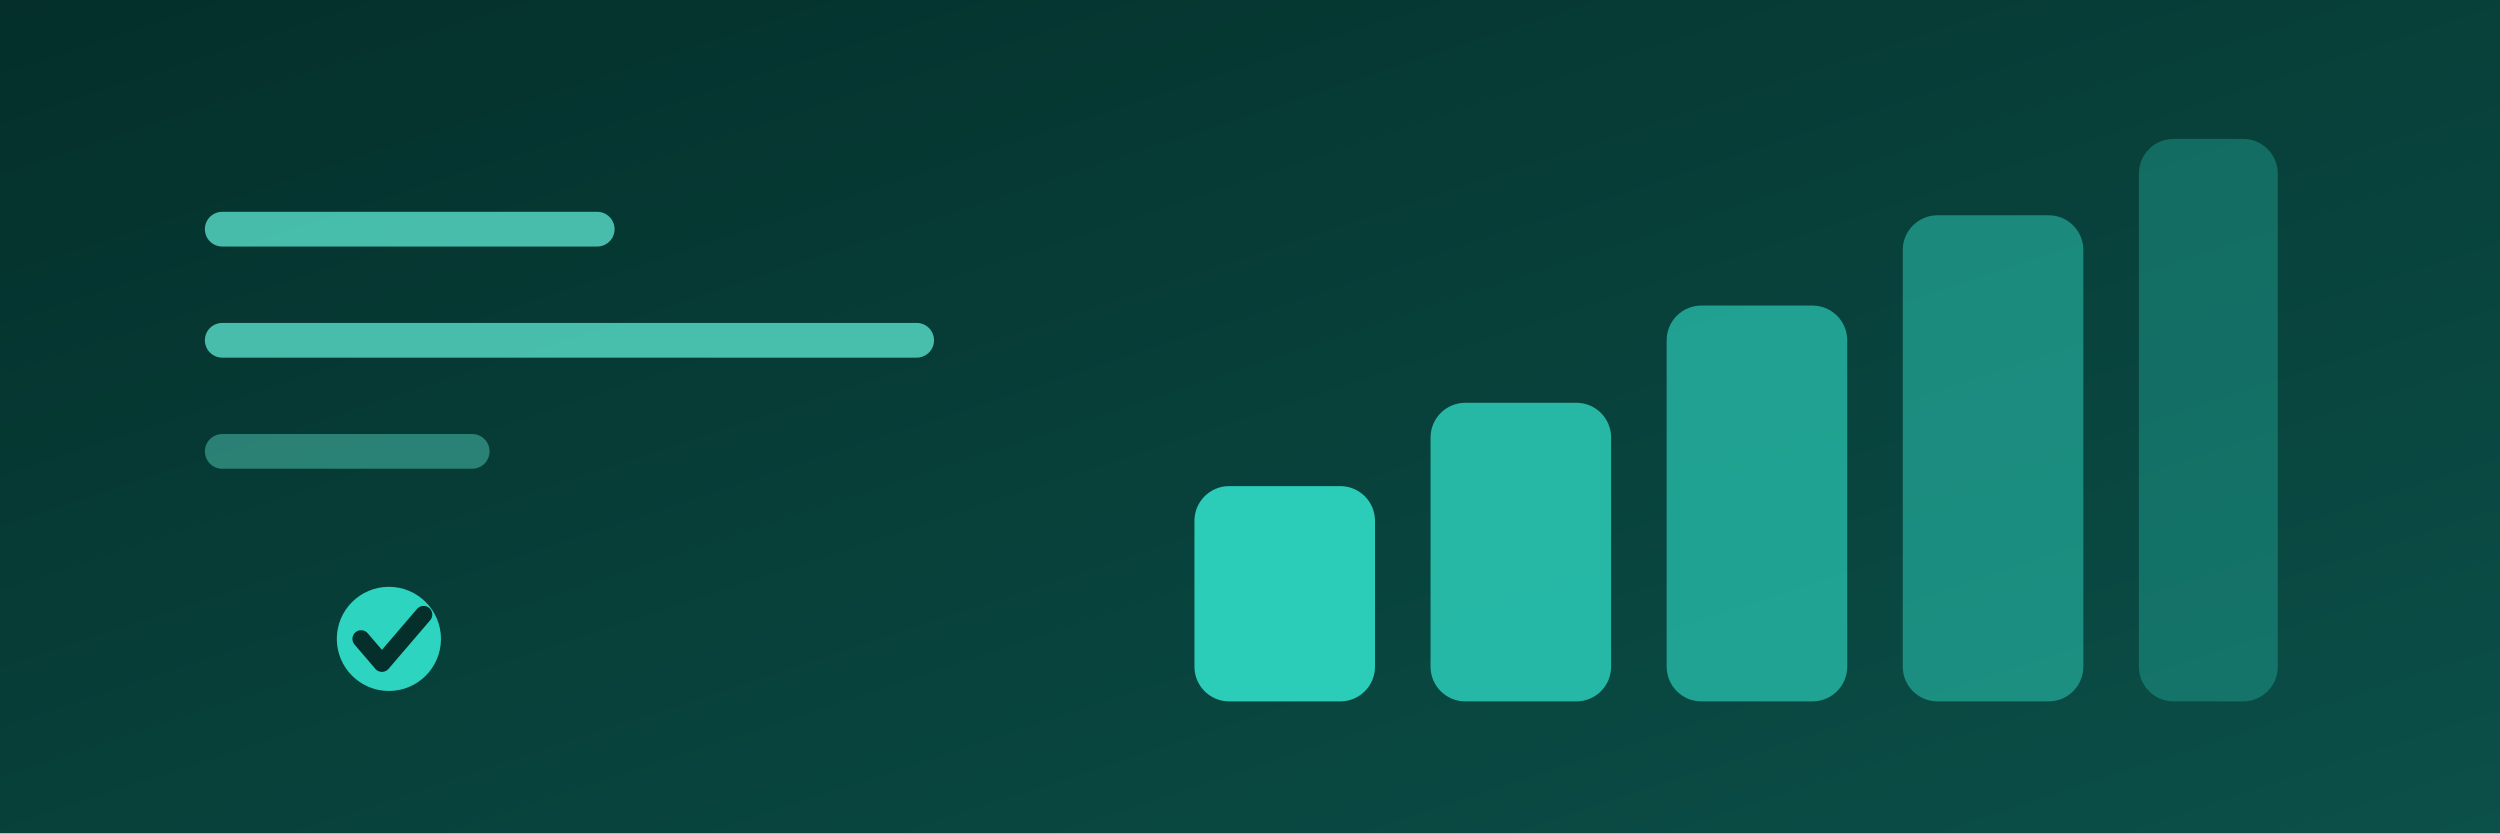
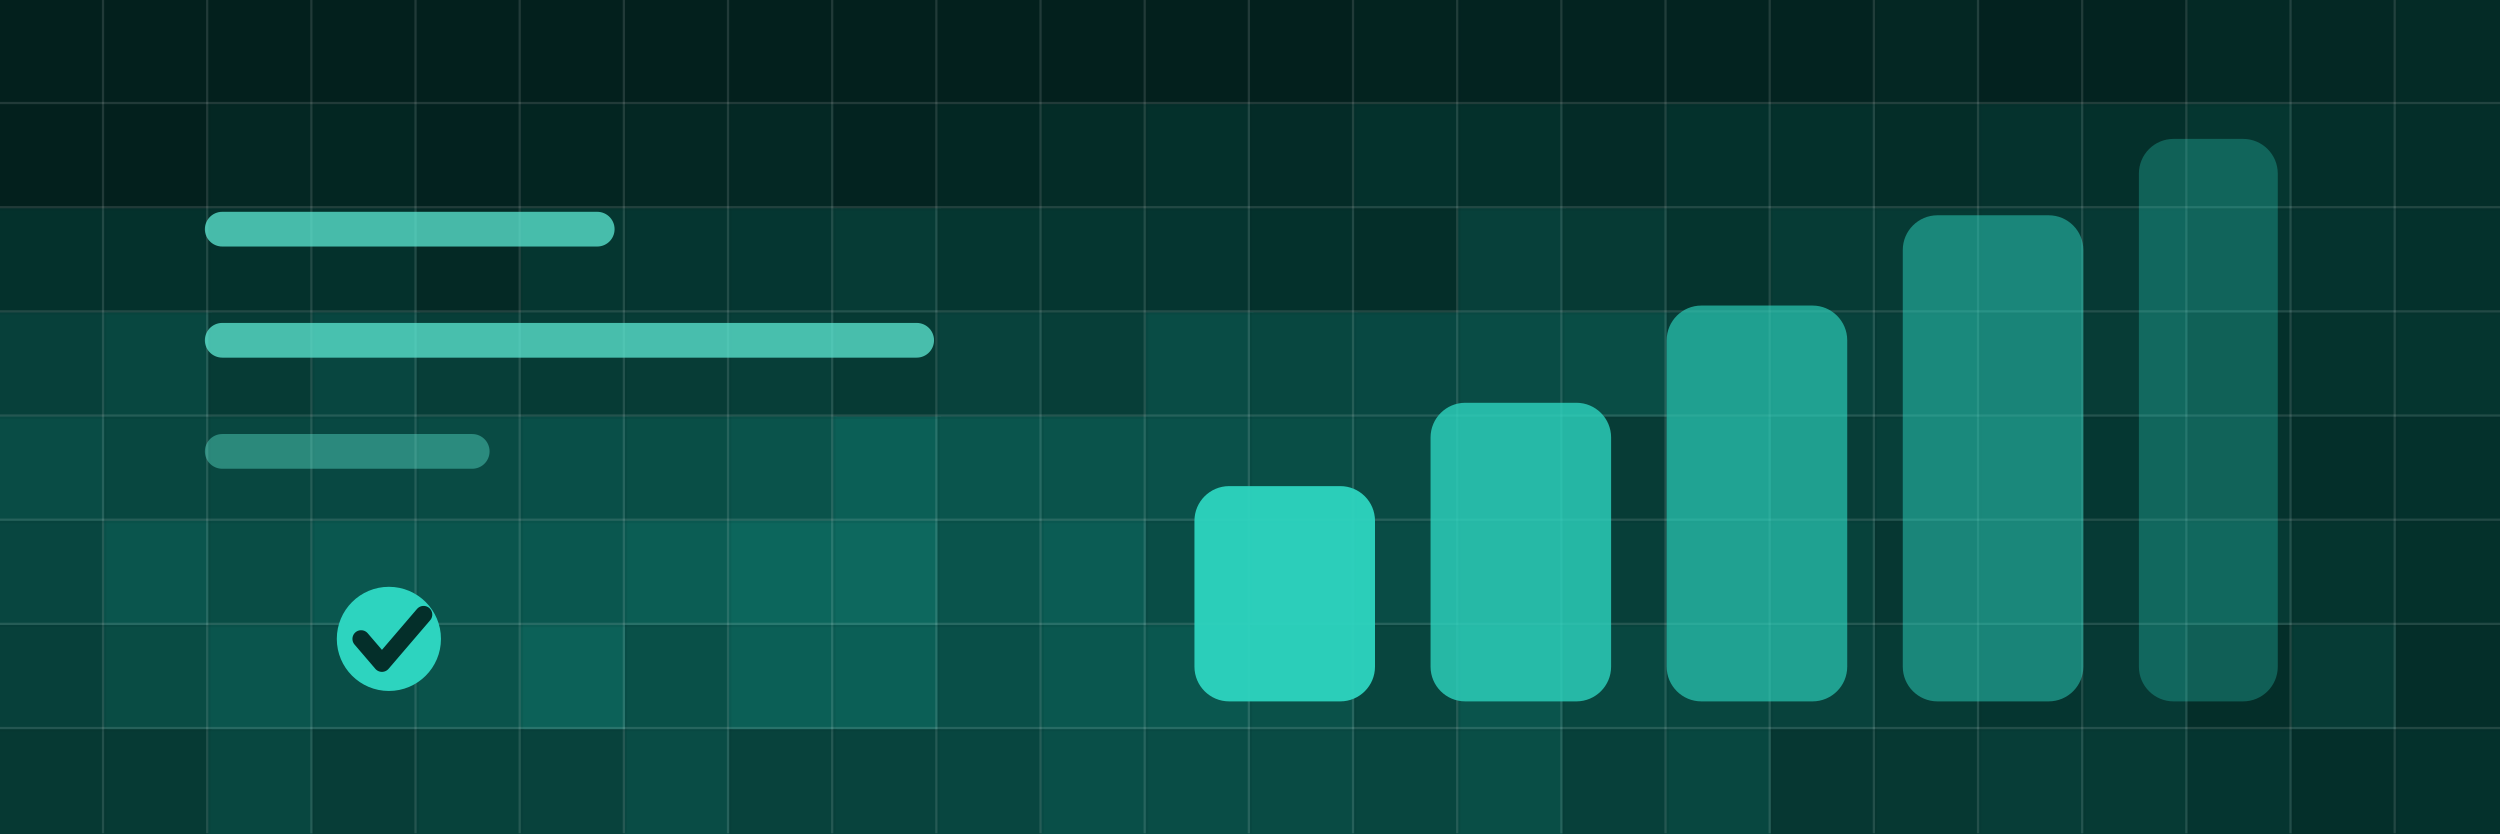
<svg xmlns="http://www.w3.org/2000/svg" viewBox="0 0 720 240" width="720" height="240" role="img" aria-label="Container hosting with preview environments">
-   <defs>
-     <linearGradient id="mdw-bg" x1="0" y1="0" x2="1" y2="1">
-       <stop offset="0%" stop-color="#042f2a" />
-       <stop offset="100%" stop-color="#0b5049" />
-     </linearGradient>
-   </defs>
-   <rect width="720" height="240" fill="url(#mdw-bg)" />
+   <style>.q{animation-duration:11.57s;animation-iteration-count:infinite;animation-direction:alternate;animation-timing-function:ease-in-out}.q0{animation-name:q0}.q1{animation-name:q1}.q2{animation-name:q2}.q3{animation-name:q3}.q4{animation-name:q4}.q5{animation-name:q5}.q6{animation-name:q6}.q7{animation-name:q7}.q8{animation-name:q8}.q9{animation-name:q9}.q10{animation-name:q10}.q11{animation-name:q11}.q12{animation-name:q12}.q13{animation-name:q13}.q14{animation-name:q14}.q15{animation-name:q15}.q16{animation-name:q16}.q17{animation-name:q17}.q18{animation-name:q18}.q19{animation-name:q19}.q20{animation-name:q20}.q21{animation-name:q21}.q22{animation-name:q22}.q23{animation-name:q23}.q24{animation-name:q24}.q25{animation-name:q25}.q26{animation-name:q26}.q27{animation-name:q27}.q28{animation-name:q28}.q29{animation-name:q29}.q30{animation-name:q30}.q31{animation-name:q31}.q32{animation-name:q32}.q33{animation-name:q33}.q34{animation-name:q34}.q35{animation-name:q35}.q36{animation-name:q36}.q37{animation-name:q37}.q38{animation-name:q38}.q39{animation-name:q39}.q40{animation-name:q40}.q41{animation-name:q41}.q42{animation-name:q42}.q43{animation-name:q43}.q44{animation-name:q44}.q45{animation-name:q45}.q46{animation-name:q46}.q47{animation-name:q47}.q48{animation-name:q48}.q49{animation-name:q49}.q50{animation-name:q50}.q51{animation-name:q51}.q52{animation-name:q52}.q53{animation-name:q53}.q54{animation-name:q54}.q55{animation-name:q55}.q56{animation-name:q56}.q57{animation-name:q57}.q58{animation-name:q58}.q59{animation-name:q59}.q60{animation-name:q60}.q61{animation-name:q61}.q62{animation-name:q62}.q63{animation-name:q63}.q64{animation-name:q64}.q65{animation-name:q65}.q66{animation-name:q66}.q67{animation-name:q67}.q68{animation-name:q68}.q69{animation-name:q69}.q70{animation-name:q70}.q71{animation-name:q71}.q72{animation-name:q72}.q73{animation-name:q73}.q74{animation-name:q74}.q75{animation-name:q75}.q76{animation-name:q76}.q77{animation-name:q77}.q78{animation-name:q78}.q79{animation-name:q79}.q80{animation-name:q80}.q81{animation-name:q81}.q82{animation-name:q82}.q83{animation-name:q83}.q84{animation-name:q84}.q85{animation-name:q85}.q86{animation-name:q86}.q87{animation-name:q87}.q88{animation-name:q88}.q89{animation-name:q89}.q90{animation-name:q90}.q91{animation-name:q91}.q92{animation-name:q92}.q93{animation-name:q93}.q94{animation-name:q94}.q95{animation-name:q95}.q96{animation-name:q96}.q97{animation-name:q97}.q98{animation-name:q98}.q99{animation-name:q99}.q100{animation-name:q100}.q101{animation-name:q101}.q102{animation-name:q102}.q103{animation-name:q103}.q104{animation-name:q104}.q105{animation-name:q105}.q106{animation-name:q106}.q107{animation-name:q107}.q108{animation-name:q108}.q109{animation-name:q109}.q110{animation-name:q110}.q111{animation-name:q111}.q112{animation-name:q112}.q113{animation-name:q113}.q114{animation-name:q114}.q115{animation-name:q115}.q116{animation-name:q116}.q117{animation-name:q117}.q118{animation-name:q118}.q119{animation-name:q119}.q120{animation-name:q120}.q121{animation-name:q121}.q122{animation-name:q122}.q123{animation-name:q123}.q124{animation-name:q124}.q125{animation-name:q125}.q126{animation-name:q126}.q127{animation-name:q127}.q128{animation-name:q128}.q129{animation-name:q129}.q130{animation-name:q130}.q131{animation-name:q131}.q132{animation-name:q132}.q133{animation-name:q133}.q134{animation-name:q134}.q135{animation-name:q135}.q136{animation-name:q136}.q137{animation-name:q137}.q138{animation-name:q138}.q139{animation-name:q139}.q140{animation-name:q140}.q141{animation-name:q141}.q142{animation-name:q142}.q143{animation-name:q143}.q144{animation-name:q144}.q145{animation-name:q145}.q146{animation-name:q146}.q147{animation-name:q147}.q148{animation-name:q148}.q149{animation-name:q149}.q150{animation-name:q150}.q151{animation-name:q151}.q152{animation-name:q152}.q153{animation-name:q153}.q154{animation-name:q154}.q155{animation-name:q155}.q156{animation-name:q156}.q157{animation-name:q157}.q158{animation-name:q158}.q159{animation-name:q159}.q160{animation-name:q160}.q161{animation-name:q161}.q162{animation-name:q162}.q163{animation-name:q163}.q164{animation-name:q164}.q165{animation-name:q165}.q166{animation-name:q166}.q167{animation-name:q167}.q168{animation-name:q168}.q169{animation-name:q169}.q170{animation-name:q170}.q171{animation-name:q171}.q172{animation-name:q172}.q173{animation-name:q173}@keyframes q0{0%{fill:#03201d}20%{fill:#03231f}40%{fill:#03201d}60%{fill:#03201d}80%{fill:#03211e}100%{fill:#03201d}}@keyframes q1{0%{fill:#03201d}20%{fill:#03211e}40%{fill:#03201d}60%{fill:#03221f}80%{fill:#03211e}100%{fill:#03201d}}@keyframes q2{0%{fill:#03231f}20%{fill:#032320}40%{fill:#03221f}60%{fill:#03211e}80%{fill:#03211d}100%{fill:#03221e}}@keyframes q3{0%{fill:#032320}20%{fill:#03221f}40%{fill:#03211e}60%{fill:#03211e}80%{fill:#03221f}100%{fill:#032320}}@keyframes q4{0%{fill:#032320}20%{fill:#03221f}40%{fill:#03211e}60%{fill:#03211e}80%{fill:#03231f}100%{fill:#032420}}@keyframes q5{0%{fill:#032320}20%{fill:#03231f}40%{fill:#03211e}60%{fill:#03211e}80%{fill:#03221e}100%{fill:#032320}}@keyframes q6{0%{fill:#042723}20%{fill:#032622}40%{fill:#032622}60%{fill:#032723}80%{fill:#042824}100%{fill:#042824}}@keyframes q7{0%{fill:#03221f}20%{fill:#042824}40%{fill:#03231f}60%{fill:#03211e}80%{fill:#032521}100%{fill:#03211e}}@keyframes q8{0%{fill:#032320}20%{fill:#032622}40%{fill:#03211e}60%{fill:#032723}80%{fill:#042824}100%{fill:#032420}}@keyframes q9{0%{fill:#042925}20%{fill:#042925}40%{fill:#042b26}60%{fill:#042c27}80%{fill:#042b27}100%{fill:#042a25}}@keyframes q10{0%{fill:#042824}20%{fill:#042824}40%{fill:#032623}60%{fill:#032522}80%{fill:#032622}100%{fill:#032723}}@keyframes q11{0%{fill:#042b26}20%{fill:#042c27}40%{fill:#042c27}60%{fill:#042b26}80%{fill:#042a25}100%{fill:#042a25}}@keyframes q12{0%{fill:#03201d}20%{fill:#03221f}40%{fill:#03201d}60%{fill:#03221e}80%{fill:#03201d}100%{fill:#03201d}}@keyframes q13{0%{fill:#03201d}20%{fill:#032521}40%{fill:#03221f}60%{fill:#032723}80%{fill:#032622}100%{fill:#032521}}@keyframes q14{0%{fill:#042723}20%{fill:#042c28}40%{fill:#032723}60%{fill:#042a26}80%{fill:#042a26}100%{fill:#042b27}}@keyframes q15{0%{fill:#032622}20%{fill:#032723}40%{fill:#03231f}60%{fill:#032622}80%{fill:#032521}100%{fill:#032521}}@keyframes q16{0%{fill:#03221f}20%{fill:#032320}40%{fill:#03221f}60%{fill:#03211e}80%{fill:#03201d}100%{fill:#03211e}}@keyframes q17{0%{fill:#032521}20%{fill:#032622}40%{fill:#032723}60%{fill:#032723}80%{fill:#032622}100%{fill:#032521}}@keyframes q18{0%{fill:#042723}20%{fill:#032622}40%{fill:#032622}60%{fill:#042723}80%{fill:#042924}100%{fill:#042824}}@keyframes q19{0%{fill:#042824}20%{fill:#042b26}40%{fill:#032622}60%{fill:#032723}80%{fill:#042d28}100%{fill:#042824}}@keyframes q20{0%{fill:#032320}20%{fill:#032623}40%{fill:#03211e}60%{fill:#032622}80%{fill:#042824}100%{fill:#032420}}@keyframes q21{0%{fill:#032723}20%{fill:#042c28}40%{fill:#032723}60%{fill:#042a26}80%{fill:#042a25}100%{fill:#042b26}}@keyframes q22{0%{fill:#042c27}20%{fill:#04312c}40%{fill:#042b27}60%{fill:#042f2a}80%{fill:#042f2a}100%{fill:#04302b}}@keyframes q23{0%{fill:#04302b}20%{fill:#04312c}40%{fill:#042c27}60%{fill:#042f2a}80%{fill:#042e29}100%{fill:#042f2a}}@keyframes q24{0%{fill:#042b27}20%{fill:#042c28}40%{fill:#042c27}60%{fill:#042b26}80%{fill:#042a25}100%{fill:#042a26}}@keyframes q25{0%{fill:#04312c}20%{fill:#04302b}40%{fill:#042f2a}60%{fill:#04302a}80%{fill:#04312c}100%{fill:#04322d}}@keyframes q26{0%{fill:#04302b}20%{fill:#04312c}40%{fill:#04302b}60%{fill:#042f2a}80%{fill:#042e2a}100%{fill:#042f2a}}@keyframes q27{0%{fill:#042b27}20%{fill:#04312c}40%{fill:#042c27}60%{fill:#042b26}80%{fill:#042e29}100%{fill:#042a26}}@keyframes q28{0%{fill:#04312c}20%{fill:#053630}40%{fill:#04302a}60%{fill:#05332e}80%{fill:#05342f}100%{fill:#04312c}}@keyframes q29{0%{fill:#04302b}20%{fill:#053530}40%{fill:#04312c}60%{fill:#05342f}80%{fill:#05332e}100%{fill:#05332e}}@keyframes q30{0%{fill:#042d28}20%{fill:#04312c}40%{fill:#042b26}60%{fill:#042f2a}80%{fill:#042f2a}100%{fill:#04312c}}@keyframes q31{0%{fill:#05322d}20%{fill:#05332d}40%{fill:#042f2a}60%{fill:#053530}80%{fill:#05352f}100%{fill:#05332e}}@keyframes q32{0%{fill:#04302b}20%{fill:#04312c}40%{fill:#04312c}60%{fill:#042f2a}80%{fill:#042e29}100%{fill:#042f2a}}@keyframes q33{0%{fill:#053630}20%{fill:#05342f}40%{fill:#05342e}60%{fill:#05352f}80%{fill:#053631}100%{fill:#053631}}@keyframes q34{0%{fill:#042f2a}20%{fill:#04302b}40%{fill:#04312c}60%{fill:#04302b}80%{fill:#042f2a}100%{fill:#042e29}}@keyframes q35{0%{fill:#042e29}20%{fill:#05332e}40%{fill:#04302b}60%{fill:#053530}80%{fill:#05342f}100%{fill:#042e29}}@keyframes q36{0%{fill:#04312c}20%{fill:#04302b}40%{fill:#042f2a}60%{fill:#04302b}80%{fill:#04322c}100%{fill:#04322d}}@keyframes q37{0%{fill:#04312c}20%{fill:#04302b}40%{fill:#042f2a}60%{fill:#04302b}80%{fill:#04312c}100%{fill:#04322d}}@keyframes q38{0%{fill:#04312c}20%{fill:#04302b}40%{fill:#042f2a}60%{fill:#05342f}80%{fill:#053630}100%{fill:#04322d}}@keyframes q39{0%{fill:#042925}20%{fill:#042f2a}40%{fill:#042b27}60%{fill:#04302b}80%{fill:#04302b}100%{fill:#042e29}}@keyframes q40{0%{fill:#053630}20%{fill:#063a35}40%{fill:#05342f}60%{fill:#063832}80%{fill:#063833}100%{fill:#063a34}}@keyframes q41{0%{fill:#053530}20%{fill:#053630}40%{fill:#04302b}60%{fill:#05342e}80%{fill:#05332e}100%{fill:#05342f}}@keyframes q42{0%{fill:#053631}20%{fill:#053530}40%{fill:#05342f}60%{fill:#05342e}80%{fill:#05352f}100%{fill:#053630}}@keyframes q43{0%{fill:#063b35}20%{fill:#063a35}40%{fill:#063933}60%{fill:#063832}80%{fill:#063833}100%{fill:#063a34}}@keyframes q44{0%{fill:#053630}20%{fill:#053630}40%{fill:#05352f}60%{fill:#05332e}80%{fill:#05332e}100%{fill:#05352f}}@keyframes q45{0%{fill:#053630}20%{fill:#053630}40%{fill:#05342f}60%{fill:#05332e}80%{fill:#05342f}100%{fill:#053530}}@keyframes q46{0%{fill:#053530}20%{fill:#063b35}40%{fill:#05352f}60%{fill:#063833}80%{fill:#063832}100%{fill:#05342f}}@keyframes q47{0%{fill:#04312c}20%{fill:#053530}40%{fill:#042f2a}60%{fill:#05342f}80%{fill:#053530}100%{fill:#053631}}@keyframes q48{0%{fill:#042e29}20%{fill:#05322d}40%{fill:#042f2a}60%{fill:#05352f}80%{fill:#05352f}100%{fill:#05332e}}@keyframes q49{0%{fill:#07403a}20%{fill:#073e38}40%{fill:#063833}60%{fill:#073e38}80%{fill:#07403a}100%{fill:#07413a}}@keyframes q50{0%{fill:#063a34}20%{fill:#063933}40%{fill:#063933}60%{fill:#063a35}80%{fill:#063b36}100%{fill:#063b35}}@keyframes q51{0%{fill:#05342e}20%{fill:#053530}40%{fill:#053530}60%{fill:#05342f}80%{fill:#05332e}100%{fill:#05332e}}@keyframes q52{0%{fill:#063b35}20%{fill:#063934}40%{fill:#063833}60%{fill:#063933}80%{fill:#063b35}100%{fill:#063b35}}@keyframes q53{0%{fill:#063934}20%{fill:#074039}40%{fill:#063a34}60%{fill:#063933}80%{fill:#063832}100%{fill:#063833}}@keyframes q54{0%{fill:#063934}20%{fill:#063933}40%{fill:#063a34}60%{fill:#063b35}80%{fill:#063c36}100%{fill:#063a35}}@keyframes q55{0%{fill:#053530}20%{fill:#063933}40%{fill:#05342f}60%{fill:#053630}80%{fill:#053731}100%{fill:#053631}}@keyframes q56{0%{fill:#05332e}20%{fill:#05342f}40%{fill:#053530}60%{fill:#053530}80%{fill:#05342e}100%{fill:#05332d}}@keyframes q57{0%{fill:#04312c}20%{fill:#04312c}40%{fill:#042b27}60%{fill:#042a26}80%{fill:#042a26}100%{fill:#042c27}}@keyframes q58{0%{fill:#07403a}20%{fill:#08453e}40%{fill:#073d37}60%{fill:#08443e}80%{fill:#08463f}100%{fill:#084741}}@keyframes q59{0%{fill:#084740}20%{fill:#08463f}40%{fill:#073d37}60%{fill:#08433d}80%{fill:#08453e}100%{fill:#084740}}@keyframes q60{0%{fill:#063b35}20%{fill:#063934}40%{fill:#063833}60%{fill:#063933}80%{fill:#063a35}100%{fill:#063b35}}@keyframes q61{0%{fill:#084640}20%{fill:#084740}40%{fill:#08453e}60%{fill:#08433d}80%{fill:#08433d}100%{fill:#08453e}}@keyframes q62{0%{fill:#073e38}20%{fill:#074039}40%{fill:#073f39}60%{fill:#073d37}80%{fill:#073c37}100%{fill:#073d37}}@keyframes q63{0%{fill:#063b35}20%{fill:#063a34}40%{fill:#063933}60%{fill:#063832}80%{fill:#063933}100%{fill:#063a35}}@keyframes q64{0%{fill:#073c36}20%{fill:#073d37}40%{fill:#073f39}60%{fill:#073f39}80%{fill:#08433d}100%{fill:#073c36}}@keyframes q65{0%{fill:#073e38}20%{fill:#073f39}40%{fill:#073f39}60%{fill:#08443d}80%{fill:#08423c}100%{fill:#08433d}}@keyframes q66{0%{fill:#063a34}20%{fill:#073e38}40%{fill:#063933}60%{fill:#073f39}80%{fill:#07413b}100%{fill:#07413a}}@keyframes q67{0%{fill:#08423c}20%{fill:#08433d}40%{fill:#073f39}60%{fill:#08463f}80%{fill:#08443d}100%{fill:#08423c}}@keyframes q68{0%{fill:#073e38}20%{fill:#073e38}40%{fill:#073f39}60%{fill:#07413a}80%{fill:#07413b}100%{fill:#07403a}}@keyframes q69{0%{fill:#094c45}20%{fill:#094b44}40%{fill:#094c45}60%{fill:#094e47}80%{fill:#094f47}100%{fill:#094e46}}@keyframes q70{0%{fill:#084740}20%{fill:#084640}40%{fill:#08453e}60%{fill:#08433d}80%{fill:#08443d}100%{fill:#08463f}}@keyframes q71{0%{fill:#084842}20%{fill:#084942}40%{fill:#094b44}60%{fill:#094c45}80%{fill:#094c44}100%{fill:#094a43}}@keyframes q72{0%{fill:#094c45}20%{fill:#094b44}40%{fill:#094c45}60%{fill:#094e47}80%{fill:#0a574e}100%{fill:#094d46}}@keyframes q73{0%{fill:#094d45}20%{fill:#094d46}40%{fill:#094c45}60%{fill:#094a43}80%{fill:#094a43}100%{fill:#094b44}}@keyframes q74{0%{fill:#073e38}20%{fill:#073f39}40%{fill:#063a34}60%{fill:#073e38}80%{fill:#073c37}100%{fill:#073d37}}@keyframes q75{0%{fill:#08423c}20%{fill:#08433d}40%{fill:#08453f}60%{fill:#08463f}80%{fill:#08443d}100%{fill:#08423c}}@keyframes q76{0%{fill:#073e38}20%{fill:#073f39}40%{fill:#063a34}60%{fill:#073d37}80%{fill:#073c37}100%{fill:#073d37}}@keyframes q77{0%{fill:#053530}20%{fill:#063933}40%{fill:#05342f}60%{fill:#053530}80%{fill:#053631}100%{fill:#053631}}@keyframes q78{0%{fill:#073c36}20%{fill:#073c36}40%{fill:#063933}60%{fill:#073f39}80%{fill:#073e38}100%{fill:#073d37}}@keyframes q79{0%{fill:#04302b}20%{fill:#05342f}40%{fill:#04302b}60%{fill:#04322d}80%{fill:#05322d}100%{fill:#04312c}}@keyframes q80{0%{fill:#05332d}20%{fill:#05342e}40%{fill:#04302b}60%{fill:#053530}80%{fill:#05342f}100%{fill:#05332d}}@keyframes q81{0%{fill:#05352f}20%{fill:#063933}40%{fill:#05352f}60%{fill:#053631}80%{fill:#053731}100%{fill:#053630}}@keyframes q82{0%{fill:#094c45}20%{fill:#094b44}40%{fill:#094b44}60%{fill:#0a554d}80%{fill:#0a564e}100%{fill:#094e47}}@keyframes q83{0%{fill:#084740}20%{fill:#08453e}40%{fill:#08443d}60%{fill:#08453e}80%{fill:#084740}100%{fill:#084741}}@keyframes q84{0%{fill:#084740}20%{fill:#084640}40%{fill:#08453e}60%{fill:#08433d}80%{fill:#094a43}100%{fill:#094c45}}@keyframes q85{0%{fill:#084842}20%{fill:#084942}40%{fill:#094b44}60%{fill:#0a534b}80%{fill:#0a534b}100%{fill:#0a5049}}@keyframes q86{0%{fill:#094b44}20%{fill:#094d45}40%{fill:#08463f}60%{fill:#094b44}80%{fill:#094942}100%{fill:#094a43}}@keyframes q87{0%{fill:#094f48}20%{fill:#094f48}40%{fill:#0a5149}60%{fill:#0a534b}80%{fill:#0a534b}100%{fill:#0a5149}}@keyframes q88{0%{fill:#094e46}20%{fill:#094d46}40%{fill:#094b44}60%{fill:#094a43}80%{fill:#094b44}100%{fill:#094d46}}@keyframes q89{0%{fill:#0a534b}20%{fill:#0a524a}40%{fill:#0a544c}60%{fill:#0a564e}80%{fill:#0a574e}100%{fill:#0a544c}}@keyframes q90{0%{fill:#0b5f56}20%{fill:#0b5e55}40%{fill:#0b5b52}60%{fill:#0b5a51}80%{fill:#0b5b53}100%{fill:#0b5e55}}@keyframes q91{0%{fill:#0a554d}20%{fill:#0a544c}40%{fill:#0a524a}60%{fill:#0a5149}80%{fill:#0a514a}100%{fill:#0a544c}}@keyframes q92{0%{fill:#0a534b}20%{fill:#0a524a}40%{fill:#0a534b}60%{fill:#0a554d}80%{fill:#0a574e}100%{fill:#0a554d}}@keyframes q93{0%{fill:#0a514a}20%{fill:#0a534b}40%{fill:#0a544c}60%{fill:#0a524b}80%{fill:#095049}100%{fill:#095049}}@keyframes q94{0%{fill:#094e46}20%{fill:#094d46}40%{fill:#08443d}60%{fill:#08433d}80%{fill:#08443e}100%{fill:#084640}}@keyframes q95{0%{fill:#094b44}20%{fill:#094d46}40%{fill:#094d46}60%{fill:#094b44}80%{fill:#094942}100%{fill:#094a43}}@keyframes q96{0%{fill:#094d46}20%{fill:#094b44}40%{fill:#08443d}60%{fill:#094c45}80%{fill:#094e47}100%{fill:#084741}}@keyframes q97{0%{fill:#073c36}20%{fill:#073e38}40%{fill:#073f39}60%{fill:#073e38}80%{fill:#073d37}100%{fill:#073c36}}@keyframes q98{0%{fill:#094942}20%{fill:#094b44}40%{fill:#08463f}60%{fill:#094c45}80%{fill:#094a43}100%{fill:#08423c}}@keyframes q99{0%{fill:#073d37}20%{fill:#073f39}40%{fill:#073f39}60%{fill:#073e38}80%{fill:#073c37}100%{fill:#073c37}}@keyframes q100{0%{fill:#073f39}20%{fill:#073d38}40%{fill:#063934}60%{fill:#07403a}80%{fill:#07413b}100%{fill:#063b35}}@keyframes q101{0%{fill:#073c36}20%{fill:#08443e}40%{fill:#073f39}60%{fill:#073f38}80%{fill:#073d37}100%{fill:#073c36}}@keyframes q102{0%{fill:#053732}20%{fill:#063732}40%{fill:#05342f}60%{fill:#063a34}80%{fill:#063934}100%{fill:#05332e}}@keyframes q103{0%{fill:#05332e}20%{fill:#063933}40%{fill:#053530}60%{fill:#05352f}80%{fill:#05332e}100%{fill:#05332d}}@keyframes q104{0%{fill:#042f2a}20%{fill:#04302b}40%{fill:#042c27}60%{fill:#04302b}80%{fill:#042f2a}100%{fill:#042925}}@keyframes q105{0%{fill:#04312c}20%{fill:#05342f}40%{fill:#042f2a}60%{fill:#04302b}80%{fill:#04322c}100%{fill:#04322d}}@keyframes q106{0%{fill:#084640}20%{fill:#094d46}40%{fill:#094c44}60%{fill:#094a43}80%{fill:#094a43}100%{fill:#094c45}}@keyframes q107{0%{fill:#0a554d}20%{fill:#0a544c}40%{fill:#0a524a}60%{fill:#0b5951}80%{fill:#0b5a52}100%{fill:#0a544c}}@keyframes q108{0%{fill:#094d45}20%{fill:#094b44}40%{fill:#094b44}60%{fill:#094d46}80%{fill:#094f47}100%{fill:#094e47}}@keyframes q109{0%{fill:#0a574f}20%{fill:#0b5950}40%{fill:#0b5c53}60%{fill:#0b5d54}80%{fill:#0b5b53}100%{fill:#0b5850}}@keyframes q110{0%{fill:#0a554d}20%{fill:#0b5d54}40%{fill:#0b5a52}60%{fill:#0b5a52}80%{fill:#0b5d54}100%{fill:#0b5f56}}@keyframes q111{0%{fill:#0b5d54}20%{fill:#0b5b52}40%{fill:#0b5c53}60%{fill:#0b5f56}80%{fill:#0c6057}100%{fill:#0b5f56}}@keyframes q112{0%{fill:#0c665c}20%{fill:#0c655b}40%{fill:#0c675d}60%{fill:#0d6a60}80%{fill:#0d6b60}100%{fill:#0d685e}}@keyframes q113{0%{fill:#0d685e}20%{fill:#0c655b}40%{fill:#0b5b52}60%{fill:#0b5d54}80%{fill:#0c6057}100%{fill:#0c6057}}@keyframes q114{0%{fill:#0a544c}20%{fill:#0a554d}40%{fill:#0a534b}60%{fill:#0a5149}80%{fill:#0a5149}100%{fill:#0a534b}}@keyframes q115{0%{fill:#0b5c54}20%{fill:#0b5e55}40%{fill:#0a534c}60%{fill:#0a514a}80%{fill:#095049}100%{fill:#0a524a}}@keyframes q116{0%{fill:#094d46}20%{fill:#094d46}40%{fill:#094b44}60%{fill:#094a43}80%{fill:#094a43}100%{fill:#094c45}}@keyframes q117{0%{fill:#0b5f56}20%{fill:#0b5c53}40%{fill:#0a514a}60%{fill:#0b5b53}80%{fill:#0b5e55}100%{fill:#0a564e}}@keyframes q118{0%{fill:#094c45}20%{fill:#094b44}40%{fill:#094c45}60%{fill:#094e47}80%{fill:#094f47}100%{fill:#094d46}}@keyframes q119{0%{fill:#094a43}20%{fill:#094c44}40%{fill:#08463f}60%{fill:#094c45}80%{fill:#094a43}100%{fill:#08423c}}@keyframes q120{0%{fill:#073f39}20%{fill:#073e38}40%{fill:#073d37}60%{fill:#073f39}80%{fill:#07413a}100%{fill:#07413a}}@keyframes q121{0%{fill:#08433d}20%{fill:#08453e}40%{fill:#073f39}60%{fill:#08453e}80%{fill:#08433c}100%{fill:#073c36}}@keyframes q122{0%{fill:#07423b}20%{fill:#08433c}40%{fill:#08453e}60%{fill:#08463f}80%{fill:#08443e}100%{fill:#08423c}}@keyframes q123{0%{fill:#063732}20%{fill:#063832}40%{fill:#05352f}60%{fill:#063a34}80%{fill:#063933}100%{fill:#05332e}}@keyframes q124{0%{fill:#063b35}20%{fill:#073f39}40%{fill:#063833}60%{fill:#063933}80%{fill:#063a34}100%{fill:#063b35}}@keyframes q125{0%{fill:#063a35}20%{fill:#063a35}40%{fill:#05352f}60%{fill:#063832}80%{fill:#063833}100%{fill:#063a34}}@keyframes q126{0%{fill:#063a34}20%{fill:#073e38}40%{fill:#063934}60%{fill:#063b35}80%{fill:#063b36}100%{fill:#063b35}}@keyframes q127{0%{fill:#05342e}20%{fill:#053530}40%{fill:#04312c}60%{fill:#05352f}80%{fill:#05332e}100%{fill:#05332e}}@keyframes q128{0%{fill:#04312b}20%{fill:#053630}40%{fill:#04302b}60%{fill:#042f2a}80%{fill:#042f2a}100%{fill:#04302b}}@keyframes q129{0%{fill:#07403a}20%{fill:#084640}40%{fill:#08453e}60%{fill:#08433d}80%{fill:#08443d}100%{fill:#08463f}}@keyframes q130{0%{fill:#094c44}20%{fill:#094b44}40%{fill:#094d45}60%{fill:#0a564e}80%{fill:#0a574e}100%{fill:#094d46}}@keyframes q131{0%{fill:#0a554d}20%{fill:#0a544c}40%{fill:#0a524a}60%{fill:#0a5149}80%{fill:#0a534b}100%{fill:#0a554d}}@keyframes q132{0%{fill:#094e47}20%{fill:#094c45}40%{fill:#094b43}60%{fill:#094a43}80%{fill:#094c45}100%{fill:#094e46}}@keyframes q133{0%{fill:#0a534b}20%{fill:#0a524a}40%{fill:#0a534b}60%{fill:#0a564d}80%{fill:#0a574e}100%{fill:#0a554d}}@keyframes q134{0%{fill:#0c6158}20%{fill:#0c6258}40%{fill:#0b5b52}60%{fill:#0b5d54}80%{fill:#0b5c53}100%{fill:#0b5950}}@keyframes q135{0%{fill:#095048}20%{fill:#0a524a}40%{fill:#0a544c}60%{fill:#0a534b}80%{fill:#094a43}100%{fill:#084942}}@keyframes q136{0%{fill:#0b5f56}20%{fill:#0b5d54}40%{fill:#0b5a52}60%{fill:#0b5a52}80%{fill:#0b5d54}100%{fill:#0a564d}}@keyframes q137{0%{fill:#0b5f56}20%{fill:#0b5c53}40%{fill:#0b5a51}60%{fill:#0b5b52}80%{fill:#0b5e55}100%{fill:#0c6057}}@keyframes q138{0%{fill:#094f48}20%{fill:#095049}40%{fill:#0a524b}60%{fill:#0a534b}80%{fill:#0a524a}100%{fill:#095048}}@keyframes q139{0%{fill:#0a574f}20%{fill:#0b5951}40%{fill:#0a534b}60%{fill:#0a534b}80%{fill:#0a524a}100%{fill:#095048}}@keyframes q140{0%{fill:#0a574f}20%{fill:#0a574f}40%{fill:#0b5a51}60%{fill:#0b5c54}80%{fill:#0b5c53}100%{fill:#0b5951}}@keyframes q141{0%{fill:#0a5149}20%{fill:#0a534b}40%{fill:#094d46}60%{fill:#094c45}80%{fill:#094a43}100%{fill:#084942}}@keyframes q142{0%{fill:#08453e}20%{fill:#08443e}40%{fill:#08453f}60%{fill:#084741}80%{fill:#084841}100%{fill:#084640}}@keyframes q143{0%{fill:#0a544c}20%{fill:#0a524a}40%{fill:#094b43}60%{fill:#094c45}80%{fill:#094e47}100%{fill:#094e47}}@keyframes q144{0%{fill:#084740}20%{fill:#08463f}40%{fill:#08443d}60%{fill:#08433d}80%{fill:#08453e}100%{fill:#084740}}@keyframes q145{0%{fill:#08463f}20%{fill:#08443d}40%{fill:#073e38}60%{fill:#07403a}80%{fill:#07413b}100%{fill:#07403a}}@keyframes q146{0%{fill:#08423c}20%{fill:#08443e}40%{fill:#08463f}60%{fill:#08453f}80%{fill:#08433d}100%{fill:#08423c}}@keyframes q147{0%{fill:#063b35}20%{fill:#063a34}40%{fill:#05342e}60%{fill:#063933}80%{fill:#063a34}100%{fill:#053631}}@keyframes q148{0%{fill:#053530}20%{fill:#05342f}40%{fill:#05342f}60%{fill:#053630}80%{fill:#053731}100%{fill:#053631}}@keyframes q149{0%{fill:#063934}20%{fill:#063933}40%{fill:#053530}60%{fill:#063b36}80%{fill:#063b36}100%{fill:#053630}}@keyframes q150{0%{fill:#042e29}20%{fill:#042e29}40%{fill:#042f2a}60%{fill:#04302b}80%{fill:#04302b}100%{fill:#042f2a}}@keyframes q151{0%{fill:#042e29}20%{fill:#05332e}40%{fill:#04302b}60%{fill:#04302b}80%{fill:#042f2a}100%{fill:#042e29}}@keyframes q152{0%{fill:#063933}20%{fill:#073f39}40%{fill:#063a34}60%{fill:#063933}80%{fill:#063832}100%{fill:#063833}}@keyframes q153{0%{fill:#084740}20%{fill:#08453e}40%{fill:#073d37}60%{fill:#08443e}80%{fill:#073f39}100%{fill:#07413a}}@keyframes q154{0%{fill:#073d37}20%{fill:#073f39}40%{fill:#073f39}60%{fill:#073e38}80%{fill:#073d37}100%{fill:#063832}}@keyframes q155{0%{fill:#07423b}20%{fill:#08423c}40%{fill:#08443e}60%{fill:#08453f}80%{fill:#08453e}100%{fill:#073c37}}@keyframes q156{0%{fill:#08423c}20%{fill:#08443d}40%{fill:#08453f}60%{fill:#08453f}80%{fill:#08443d}100%{fill:#08423c}}@keyframes q157{0%{fill:#08423c}20%{fill:#08443d}40%{fill:#08453f}60%{fill:#08463f}80%{fill:#08443d}100%{fill:#08423c}}@keyframes q158{0%{fill:#08433d}20%{fill:#094c45}40%{fill:#08463f}60%{fill:#08453e}80%{fill:#08433c}100%{fill:#08423c}}@keyframes q159{0%{fill:#084640}20%{fill:#094d46}40%{fill:#08453e}60%{fill:#08433d}80%{fill:#08433d}100%{fill:#08453e}}@keyframes q160{0%{fill:#094f48}20%{fill:#0a5049}40%{fill:#094c44}60%{fill:#0a534b}80%{fill:#094b44}100%{fill:#084942}}@keyframes q161{0%{fill:#094d46}20%{fill:#094d46}40%{fill:#094c44}60%{fill:#094a43}80%{fill:#094a43}100%{fill:#08453e}}@keyframes q162{0%{fill:#094b44}20%{fill:#094d45}40%{fill:#094d46}60%{fill:#094b44}80%{fill:#094942}100%{fill:#08433c}}@keyframes q163{0%{fill:#08463f}20%{fill:#08443e}40%{fill:#08443d}60%{fill:#08463f}80%{fill:#084741}100%{fill:#084741}}@keyframes q164{0%{fill:#094e46}20%{fill:#0a544c}40%{fill:#094b44}60%{fill:#094a43}80%{fill:#094b43}100%{fill:#094d45}}@keyframes q165{0%{fill:#07403a}20%{fill:#073f39}40%{fill:#073e38}60%{fill:#073d37}80%{fill:#073e38}100%{fill:#073f39}}@keyframes q166{0%{fill:#084740}20%{fill:#094c45}40%{fill:#08443d}60%{fill:#08443d}80%{fill:#08453f}100%{fill:#084740}}@keyframes q167{0%{fill:#063732}20%{fill:#063832}40%{fill:#063934}60%{fill:#063a34}80%{fill:#063933}100%{fill:#063732}}@keyframes q168{0%{fill:#063832}20%{fill:#073e38}40%{fill:#063a34}60%{fill:#063934}80%{fill:#063832}100%{fill:#063732}}@keyframes q169{0%{fill:#073d37}20%{fill:#073e38}40%{fill:#073f39}60%{fill:#073e38}80%{fill:#073d37}100%{fill:#073c36}}@keyframes q170{0%{fill:#063a34}20%{fill:#07403a}40%{fill:#063a34}60%{fill:#063833}80%{fill:#063832}100%{fill:#063933}}@keyframes q171{0%{fill:#053530}20%{fill:#053630}40%{fill:#05352f}60%{fill:#05342e}80%{fill:#05332e}100%{fill:#05342f}}@keyframes q172{0%{fill:#042f2a}20%{fill:#04302b}40%{fill:#042c27}60%{fill:#042b27}80%{fill:#042a26}100%{fill:#042925}}@keyframes q173{0%{fill:#04312c}20%{fill:#04302b}40%{fill:#042f2a}60%{fill:#042f2a}80%{fill:#04312c}100%{fill:#04322d}}@media(prefers-reduced-motion:reduce){.q{animation:none}}</style>
+   <g>
+     <rect x="0" y="0" width="31" height="31" fill="#03201d" />
+     <rect x="30" y="0" width="31" height="31" fill="#03201d" />
+     <rect x="60" y="0" width="31" height="31" fill="#03201d" />
+     <rect x="90" y="0" width="31" height="31" fill="#03201d" class="q q0" />
+     <rect x="120" y="0" width="31" height="31" fill="#03201d" />
+     <rect x="150" y="0" width="31" height="31" fill="#03201d" />
+     <rect x="180" y="0" width="31" height="31" fill="#03201d" />
+     <rect x="210" y="0" width="31" height="31" fill="#03201d" />
+     <rect x="240" y="0" width="31" height="31" fill="#03201d" />
+     <rect x="270" y="0" width="31" height="31" fill="#03201d" />
+     <rect x="300" y="0" width="31" height="31" fill="#03201d" />
+     <rect x="330" y="0" width="31" height="31" fill="#03201d" />
+     <rect x="360" y="0" width="31" height="31" fill="#03201d" class="q q1" />
+     <rect x="390" y="0" width="31" height="31" fill="#03231f" class="q q2" />
+     <rect x="420" y="0" width="31" height="31" fill="#032320" class="q q3" />
+     <rect x="450" y="0" width="31" height="31" fill="#032320" class="q q4" />
+     <rect x="480" y="0" width="31" height="31" fill="#032320" class="q q3" />
+     <rect x="510" y="0" width="31" height="31" fill="#032320" class="q q5" />
+     <rect x="540" y="0" width="31" height="31" fill="#042723" class="q q6" />
+     <rect x="570" y="0" width="31" height="31" fill="#03221f" class="q q7" />
+     <rect x="600" y="0" width="31" height="31" fill="#032320" class="q q8" />
+     <rect x="630" y="0" width="31" height="31" fill="#042925" class="q q9" />
+     <rect x="660" y="0" width="31" height="31" fill="#042824" class="q q10" />
+     <rect x="690" y="0" width="31" height="31" fill="#042b26" class="q q11" />
+     <rect x="0" y="30" width="31" height="31" fill="#03201d" class="q q12" />
+     <rect x="30" y="30" width="31" height="31" fill="#03201d" class="q q13" />
+     <rect x="60" y="30" width="31" height="31" fill="#042723" class="q q14" />
+     <rect x="90" y="30" width="31" height="31" fill="#032622" class="q q15" />
+     <rect x="120" y="30" width="31" height="31" fill="#03221f" class="q q16" />
+     <rect x="150" y="30" width="31" height="31" fill="#032521" class="q q17" />
+     <rect x="180" y="30" width="31" height="31" fill="#042723" class="q q18" />
+     <rect x="210" y="30" width="31" height="31" fill="#042824" class="q q19" />
+     <rect x="240" y="30" width="31" height="31" fill="#032320" class="q q20" />
+     <rect x="270" y="30" width="31" height="31" fill="#032723" class="q q21" />
+     <rect x="300" y="30" width="31" height="31" fill="#042c27" class="q q22" />
+     <rect x="330" y="30" width="31" height="31" fill="#04302b" class="q q23" />
+     <rect x="360" y="30" width="31" height="31" fill="#042b27" class="q q24" />
+     <rect x="390" y="30" width="31" height="31" fill="#04312c" class="q q25" />
+     <rect x="420" y="30" width="31" height="31" fill="#04302b" class="q q26" />
+     <rect x="450" y="30" width="31" height="31" fill="#042b27" class="q q27" />
+     <rect x="480" y="30" width="31" height="31" fill="#04312c" class="q q28" />
+     <rect x="510" y="30" width="31" height="31" fill="#04302b" class="q q29" />
+     <rect x="540" y="30" width="31" height="31" fill="#042d28" class="q q30" />
+     <rect x="570" y="30" width="31" height="31" fill="#05322d" class="q q31" />
+     <rect x="600" y="30" width="31" height="31" fill="#04302b" class="q q32" />
+     <rect x="630" y="30" width="31" height="31" fill="#053630" class="q q33" />
+     <rect x="660" y="30" width="31" height="31" fill="#042f2a" class="q q34" />
+     <rect x="690" y="30" width="31" height="31" fill="#042e29" class="q q35" />
+     <rect x="0" y="60" width="31" height="31" fill="#04312c" class="q q36" />
+     <rect x="30" y="60" width="31" height="31" fill="#04312c" class="q q36" />
+     <rect x="60" y="60" width="31" height="31" fill="#04312c" class="q q37" />
+     <rect x="90" y="60" width="31" height="31" fill="#04312c" class="q q38" />
+     <rect x="120" y="60" width="31" height="31" fill="#042925" class="q q39" />
+     <rect x="150" y="60" width="31" height="31" fill="#053630" class="q q40" />
+     <rect x="180" y="60" width="31" height="31" fill="#053530" class="q q41" />
+     <rect x="210" y="60" width="31" height="31" fill="#053631" class="q q42" />
+     <rect x="240" y="60" width="31" height="31" fill="#063b35" class="q q43" />
+     <rect x="270" y="60" width="31" height="31" fill="#053630" class="q q44" />
+     <rect x="300" y="60" width="31" height="31" fill="#053630" class="q q45" />
+     <rect x="330" y="60" width="31" height="31" fill="#053530" class="q q46" />
+     <rect x="360" y="60" width="31" height="31" fill="#04312c" class="q q47" />
+     <rect x="390" y="60" width="31" height="31" fill="#042e29" class="q q48" />
+     <rect x="420" y="60" width="31" height="31" fill="#07403a" class="q q49" />
+     <rect x="450" y="60" width="31" height="31" fill="#063a34" class="q q50" />
+     <rect x="480" y="60" width="31" height="31" fill="#05342e" class="q q51" />
+     <rect x="510" y="60" width="31" height="31" fill="#063b35" class="q q52" />
+     <rect x="540" y="60" width="31" height="31" fill="#063a34" class="q q50" />
+     <rect x="570" y="60" width="31" height="31" fill="#063934" class="q q53" />
+     <rect x="600" y="60" width="31" height="31" fill="#063934" class="q q54" />
+     <rect x="630" y="60" width="31" height="31" fill="#053530" class="q q55" />
+     <rect x="660" y="60" width="31" height="31" fill="#05332e" class="q q56" />
+     <rect x="690" y="60" width="31" height="31" fill="#04312c" class="q q57" />
+     <rect x="0" y="90" width="31" height="31" fill="#07403a" class="q q58" />
+     <rect x="30" y="90" width="31" height="31" fill="#084740" class="q q59" />
+     <rect x="60" y="90" width="31" height="31" fill="#063b35" class="q q60" />
+     <rect x="90" y="90" width="31" height="31" fill="#084640" class="q q61" />
+     <rect x="120" y="90" width="31" height="31" fill="#073e38" class="q q62" />
+     <rect x="150" y="90" width="31" height="31" fill="#063b35" class="q q63" />
+     <rect x="180" y="90" width="31" height="31" fill="#073c36" class="q q64" />
+     <rect x="210" y="90" width="31" height="31" fill="#073e38" class="q q65" />
+     <rect x="240" y="90" width="31" height="31" fill="#063a34" class="q q66" />
+     <rect x="270" y="90" width="31" height="31" fill="#08423c" class="q q67" />
+     <rect x="300" y="90" width="31" height="31" fill="#073e38" class="q q68" />
+     <rect x="330" y="90" width="31" height="31" fill="#094c45" class="q q69" />
+     <rect x="360" y="90" width="31" height="31" fill="#084740" class="q q70" />
+     <rect x="390" y="90" width="31" height="31" fill="#084842" class="q q71" />
+     <rect x="420" y="90" width="31" height="31" fill="#094c45" class="q q72" />
+     <rect x="450" y="90" width="31" height="31" fill="#094d45" class="q q73" />
+     <rect x="480" y="90" width="31" height="31" fill="#073e38" class="q q74" />
+     <rect x="510" y="90" width="31" height="31" fill="#08423c" class="q q75" />
+     <rect x="540" y="90" width="31" height="31" fill="#073e38" class="q q76" />
+     <rect x="570" y="90" width="31" height="31" fill="#053530" class="q q77" />
+     <rect x="600" y="90" width="31" height="31" fill="#073c36" class="q q78" />
+     <rect x="630" y="90" width="31" height="31" fill="#04302b" class="q q79" />
+     <rect x="660" y="90" width="31" height="31" fill="#05332d" class="q q80" />
+     <rect x="690" y="90" width="31" height="31" fill="#05352f" class="q q81" />
+     <rect x="0" y="120" width="31" height="31" fill="#094c45" class="q q82" />
+     <rect x="30" y="120" width="31" height="31" fill="#084740" class="q q83" />
+     <rect x="60" y="120" width="31" height="31" fill="#084740" class="q q84" />
+     <rect x="90" y="120" width="31" height="31" fill="#084842" class="q q85" />
+     <rect x="120" y="120" width="31" height="31" fill="#094b44" class="q q86" />
+     <rect x="150" y="120" width="31" height="31" fill="#094f48" class="q q87" />
+     <rect x="180" y="120" width="31" height="31" fill="#094e46" class="q q88" />
+     <rect x="210" y="120" width="31" height="31" fill="#0a534b" class="q q89" />
+     <rect x="240" y="120" width="31" height="31" fill="#0b5f56" class="q q90" />
+     <rect x="270" y="120" width="31" height="31" fill="#0a554d" class="q q91" />
+     <rect x="300" y="120" width="31" height="31" fill="#0a534b" class="q q92" />
+     <rect x="330" y="120" width="31" height="31" fill="#0a514a" class="q q93" />
+     <rect x="360" y="120" width="31" height="31" fill="#094e46" class="q q94" />
+     <rect x="390" y="120" width="31" height="31" fill="#094b44" class="q q95" />
+     <rect x="420" y="120" width="31" height="31" fill="#094d46" class="q q96" />
+     <rect x="450" y="120" width="31" height="31" fill="#073c36" class="q q97" />
+     <rect x="480" y="120" width="31" height="31" fill="#094942" class="q q98" />
+     <rect x="510" y="120" width="31" height="31" fill="#073d37" class="q q99" />
+     <rect x="540" y="120" width="31" height="31" fill="#073f39" class="q q100" />
+     <rect x="570" y="120" width="31" height="31" fill="#073c36" class="q q101" />
+     <rect x="600" y="120" width="31" height="31" fill="#053732" class="q q102" />
+     <rect x="630" y="120" width="31" height="31" fill="#05332e" class="q q103" />
+     <rect x="660" y="120" width="31" height="31" fill="#042f2a" class="q q104" />
+     <rect x="690" y="120" width="31" height="31" fill="#04312c" class="q q105" />
+     <rect x="0" y="150" width="31" height="31" fill="#084640" class="q q106" />
+     <rect x="30" y="150" width="31" height="31" fill="#0a554d" class="q q107" />
+     <rect x="60" y="150" width="31" height="31" fill="#094d45" class="q q108" />
+     <rect x="90" y="150" width="31" height="31" fill="#0a574f" class="q q109" />
+     <rect x="120" y="150" width="31" height="31" fill="#0a554d" class="q q110" />
+     <rect x="150" y="150" width="31" height="31" fill="#0a574f" class="q q109" />
+     <rect x="180" y="150" width="31" height="31" fill="#0b5d54" class="q q111" />
+     <rect x="210" y="150" width="31" height="31" fill="#0c665c" class="q q112" />
+     <rect x="240" y="150" width="31" height="31" fill="#0d685e" class="q q113" />
+     <rect x="270" y="150" width="31" height="31" fill="#0a544c" class="q q114" />
+     <rect x="300" y="150" width="31" height="31" fill="#0b5c54" class="q q115" />
+     <rect x="330" y="150" width="31" height="31" fill="#094d46" class="q q116" />
+     <rect x="360" y="150" width="31" height="31" fill="#0b5f56" class="q q117" />
+     <rect x="390" y="150" width="31" height="31" fill="#094c45" class="q q118" />
+     <rect x="420" y="150" width="31" height="31" fill="#094a43" class="q q119" />
+     <rect x="450" y="150" width="31" height="31" fill="#073f39" class="q q120" />
+     <rect x="480" y="150" width="31" height="31" fill="#08433d" class="q q121" />
+     <rect x="510" y="150" width="31" height="31" fill="#07423b" class="q q122" />
+     <rect x="540" y="150" width="31" height="31" fill="#063732" class="q q123" />
+     <rect x="570" y="150" width="31" height="31" fill="#063b35" class="q q124" />
+     <rect x="600" y="150" width="31" height="31" fill="#063a35" class="q q125" />
+     <rect x="630" y="150" width="31" height="31" fill="#063a34" class="q q126" />
+     <rect x="660" y="150" width="31" height="31" fill="#05342e" class="q q127" />
+     <rect x="690" y="150" width="31" height="31" fill="#04312b" class="q q128" />
+     <rect x="0" y="180" width="31" height="31" fill="#07403a" class="q q129" />
+     <rect x="30" y="180" width="31" height="31" fill="#094c44" class="q q130" />
+     <rect x="60" y="180" width="31" height="31" fill="#0a554d" class="q q131" />
+     <rect x="90" y="180" width="31" height="31" fill="#094e47" class="q q132" />
+     <rect x="120" y="180" width="31" height="31" fill="#0a534b" class="q q133" />
+     <rect x="150" y="180" width="31" height="31" fill="#0c6158" class="q q134" />
+     <rect x="180" y="180" width="31" height="31" fill="#095048" class="q q135" />
+     <rect x="210" y="180" width="31" height="31" fill="#0b5f56" class="q q136" />
+     <rect x="240" y="180" width="31" height="31" fill="#0b5f56" class="q q137" />
+     <rect x="270" y="180" width="31" height="31" fill="#094f48" class="q q138" />
+     <rect x="300" y="180" width="31" height="31" fill="#0a574f" class="q q139" />
+     <rect x="330" y="180" width="31" height="31" fill="#0a574f" class="q q140" />
+     <rect x="360" y="180" width="31" height="31" fill="#0a5149" class="q q141" />
+     <rect x="390" y="180" width="31" height="31" fill="#08453e" class="q q142" />
+     <rect x="420" y="180" width="31" height="31" fill="#0a544c" class="q q143" />
+     <rect x="450" y="180" width="31" height="31" fill="#084740" class="q q144" />
+     <rect x="480" y="180" width="31" height="31" fill="#08463f" class="q q145" />
+     <rect x="510" y="180" width="31" height="31" fill="#08423c" class="q q146" />
+     <rect x="540" y="180" width="31" height="31" fill="#063b35" class="q q147" />
+     <rect x="570" y="180" width="31" height="31" fill="#053530" class="q q148" />
+     <rect x="600" y="180" width="31" height="31" fill="#063934" class="q q149" />
+     <rect x="630" y="180" width="31" height="31" fill="#042e29" class="q q150" />
+     <rect x="660" y="180" width="31" height="31" fill="#063b35" class="q q147" />
+     <rect x="690" y="180" width="31" height="31" fill="#042e29" class="q q151" />
+     <rect x="0" y="210" width="31" height="31" fill="#063933" class="q q152" />
+     <rect x="30" y="210" width="31" height="31" fill="#063a34" class="q q126" />
+     <rect x="60" y="210" width="31" height="31" fill="#084740" class="q q153" />
+     <rect x="90" y="210" width="31" height="31" fill="#073d37" class="q q154" />
+     <rect x="120" y="210" width="31" height="31" fill="#07423b" class="q q155" />
+     <rect x="150" y="210" width="31" height="31" fill="#08423c" class="q q156" />
+     <rect x="180" y="210" width="31" height="31" fill="#094c45" class="q q118" />
+     <rect x="210" y="210" width="31" height="31" fill="#08423c" class="q q157" />
+     <rect x="240" y="210" width="31" height="31" fill="#08433d" class="q q158" />
+     <rect x="270" y="210" width="31" height="31" fill="#084640" class="q q159" />
+     <rect x="300" y="210" width="31" height="31" fill="#094f48" class="q q160" />
+     <rect x="330" y="210" width="31" height="31" fill="#094d46" class="q q161" />
+     <rect x="360" y="210" width="31" height="31" fill="#094b44" class="q q162" />
+     <rect x="390" y="210" width="31" height="31" fill="#08463f" class="q q163" />
+     <rect x="420" y="210" width="31" height="31" fill="#094e46" class="q q164" />
+     <rect x="450" y="210" width="31" height="31" fill="#07403a" class="q q165" />
+     <rect x="480" y="210" width="31" height="31" fill="#084740" class="q q166" />
+     <rect x="510" y="210" width="31" height="31" fill="#063732" class="q q167" />
+     <rect x="540" y="210" width="31" height="31" fill="#063832" class="q q168" />
+     <rect x="570" y="210" width="31" height="31" fill="#073d37" class="q q169" />
+     <rect x="600" y="210" width="31" height="31" fill="#063a34" class="q q170" />
+     <rect x="630" y="210" width="31" height="31" fill="#053530" class="q q171" />
+     <rect x="660" y="210" width="31" height="31" fill="#042f2a" class="q q172" />
+     <rect x="690" y="210" width="31" height="31" fill="#04312c" class="q q173" />
+   </g>
+   <g>
+     <rect x="29.35" y="0" width="0.65" height="240" fill="rgba(255,255,255,0.12)" />
+     <rect x="30" y="0" width="0.65" height="240" fill="rgba(3,32,29,0.075)" />
+     <rect x="59.35" y="0" width="0.65" height="240" fill="rgba(255,255,255,0.12)" />
+     <rect x="60" y="0" width="0.65" height="240" fill="rgba(3,32,29,0.075)" />
+     <rect x="89.35" y="0" width="0.65" height="240" fill="rgba(255,255,255,0.12)" />
+     <rect x="90" y="0" width="0.65" height="240" fill="rgba(3,32,29,0.075)" />
+     <rect x="119.35" y="0" width="0.65" height="240" fill="rgba(255,255,255,0.12)" />
+     <rect x="120" y="0" width="0.65" height="240" fill="rgba(3,32,29,0.075)" />
+     <rect x="149.35" y="0" width="0.65" height="240" fill="rgba(255,255,255,0.12)" />
+     <rect x="150" y="0" width="0.65" height="240" fill="rgba(3,32,29,0.075)" />
+     <rect x="179.35" y="0" width="0.65" height="240" fill="rgba(255,255,255,0.12)" />
+     <rect x="180" y="0" width="0.65" height="240" fill="rgba(3,32,29,0.075)" />
+     <rect x="209.35" y="0" width="0.65" height="240" fill="rgba(255,255,255,0.12)" />
+     <rect x="210" y="0" width="0.65" height="240" fill="rgba(3,32,29,0.075)" />
+     <rect x="239.35" y="0" width="0.65" height="240" fill="rgba(255,255,255,0.12)" />
+     <rect x="240" y="0" width="0.65" height="240" fill="rgba(3,32,29,0.075)" />
+     <rect x="269.35" y="0" width="0.65" height="240" fill="rgba(255,255,255,0.12)" />
+     <rect x="270" y="0" width="0.65" height="240" fill="rgba(3,32,29,0.075)" />
+     <rect x="299.35" y="0" width="0.65" height="240" fill="rgba(255,255,255,0.12)" />
+     <rect x="300" y="0" width="0.65" height="240" fill="rgba(3,32,29,0.075)" />
+     <rect x="329.35" y="0" width="0.65" height="240" fill="rgba(255,255,255,0.12)" />
+     <rect x="330" y="0" width="0.65" height="240" fill="rgba(3,32,29,0.075)" />
+     <rect x="359.35" y="0" width="0.65" height="240" fill="rgba(255,255,255,0.12)" />
+     <rect x="360" y="0" width="0.65" height="240" fill="rgba(3,32,29,0.075)" />
+     <rect x="389.35" y="0" width="0.65" height="240" fill="rgba(255,255,255,0.12)" />
+     <rect x="390" y="0" width="0.65" height="240" fill="rgba(3,32,29,0.075)" />
+     <rect x="419.35" y="0" width="0.65" height="240" fill="rgba(255,255,255,0.12)" />
+     <rect x="420" y="0" width="0.65" height="240" fill="rgba(3,32,29,0.075)" />
+     <rect x="449.35" y="0" width="0.65" height="240" fill="rgba(255,255,255,0.12)" />
+     <rect x="450" y="0" width="0.65" height="240" fill="rgba(3,32,29,0.075)" />
+     <rect x="479.35" y="0" width="0.65" height="240" fill="rgba(255,255,255,0.12)" />
+     <rect x="480" y="0" width="0.65" height="240" fill="rgba(3,32,29,0.075)" />
+     <rect x="509.35" y="0" width="0.65" height="240" fill="rgba(255,255,255,0.12)" />
+     <rect x="510" y="0" width="0.65" height="240" fill="rgba(3,32,29,0.075)" />
+     <rect x="539.35" y="0" width="0.65" height="240" fill="rgba(255,255,255,0.12)" />
+     <rect x="540" y="0" width="0.65" height="240" fill="rgba(3,32,29,0.075)" />
+     <rect x="569.35" y="0" width="0.65" height="240" fill="rgba(255,255,255,0.12)" />
+     <rect x="570" y="0" width="0.65" height="240" fill="rgba(3,32,29,0.075)" />
+     <rect x="599.35" y="0" width="0.65" height="240" fill="rgba(255,255,255,0.12)" />
+     <rect x="600" y="0" width="0.65" height="240" fill="rgba(3,32,29,0.075)" />
+     <rect x="629.35" y="0" width="0.65" height="240" fill="rgba(255,255,255,0.12)" />
+     <rect x="630" y="0" width="0.65" height="240" fill="rgba(3,32,29,0.075)" />
+     <rect x="659.35" y="0" width="0.65" height="240" fill="rgba(255,255,255,0.12)" />
+     <rect x="660" y="0" width="0.65" height="240" fill="rgba(3,32,29,0.075)" />
+     <rect x="689.35" y="0" width="0.65" height="240" fill="rgba(255,255,255,0.12)" />
+     <rect x="690" y="0" width="0.65" height="240" fill="rgba(3,32,29,0.075)" />
+     <rect x="0" y="29.35" width="720" height="0.65" fill="rgba(255,255,255,0.12)" />
+     <rect x="0" y="30" width="720" height="0.65" fill="rgba(3,32,29,0.075)" />
+     <rect x="0" y="59.35" width="720" height="0.65" fill="rgba(255,255,255,0.12)" />
+     <rect x="0" y="60" width="720" height="0.65" fill="rgba(3,32,29,0.075)" />
+     <rect x="0" y="89.35" width="720" height="0.65" fill="rgba(255,255,255,0.12)" />
+     <rect x="0" y="90" width="720" height="0.65" fill="rgba(3,32,29,0.075)" />
+     <rect x="0" y="119.35" width="720" height="0.65" fill="rgba(255,255,255,0.12)" />
+     <rect x="0" y="120" width="720" height="0.65" fill="rgba(3,32,29,0.075)" />
+     <rect x="0" y="149.35" width="720" height="0.65" fill="rgba(255,255,255,0.12)" />
+     <rect x="0" y="150" width="720" height="0.65" fill="rgba(3,32,29,0.075)" />
+     <rect x="0" y="179.35" width="720" height="0.65" fill="rgba(255,255,255,0.12)" />
+     <rect x="0" y="180" width="720" height="0.65" fill="rgba(3,32,29,0.075)" />
+     <rect x="0" y="209.35" width="720" height="0.65" fill="rgba(255,255,255,0.12)" />
+     <rect x="0" y="210" width="720" height="0.65" fill="rgba(3,32,29,0.075)" />
+   </g>
  <path d="M64 66 L172 66 M64 98 L264 98" stroke="#5eead4" stroke-width="10" stroke-linecap="round" opacity=".75" />
  <path d="M64 130 L136 130" stroke="#5eead4" stroke-width="10" stroke-linecap="round" opacity=".4" />
  <g fill="#2dd4bf">
    <rect x="344" y="140" width="52" height="62" rx="10" opacity=".95" />
    <rect x="412" y="116" width="52" height="86" rx="10" opacity=".8" />
    <rect x="480" y="88" width="52" height="114" rx="10" opacity=".65" />
    <rect x="548" y="62" width="52" height="140" rx="10" opacity=".5" />
    <rect x="616" y="40" width="40" height="162" rx="10" opacity=".3" />
  </g>
  <circle cx="112" cy="184" r="15" fill="#2dd4bf" />
  <path d="M104 184 L110 191 L122 177" stroke="#042f2a" stroke-width="5" fill="none" stroke-linecap="round" stroke-linejoin="round" />
</svg>
